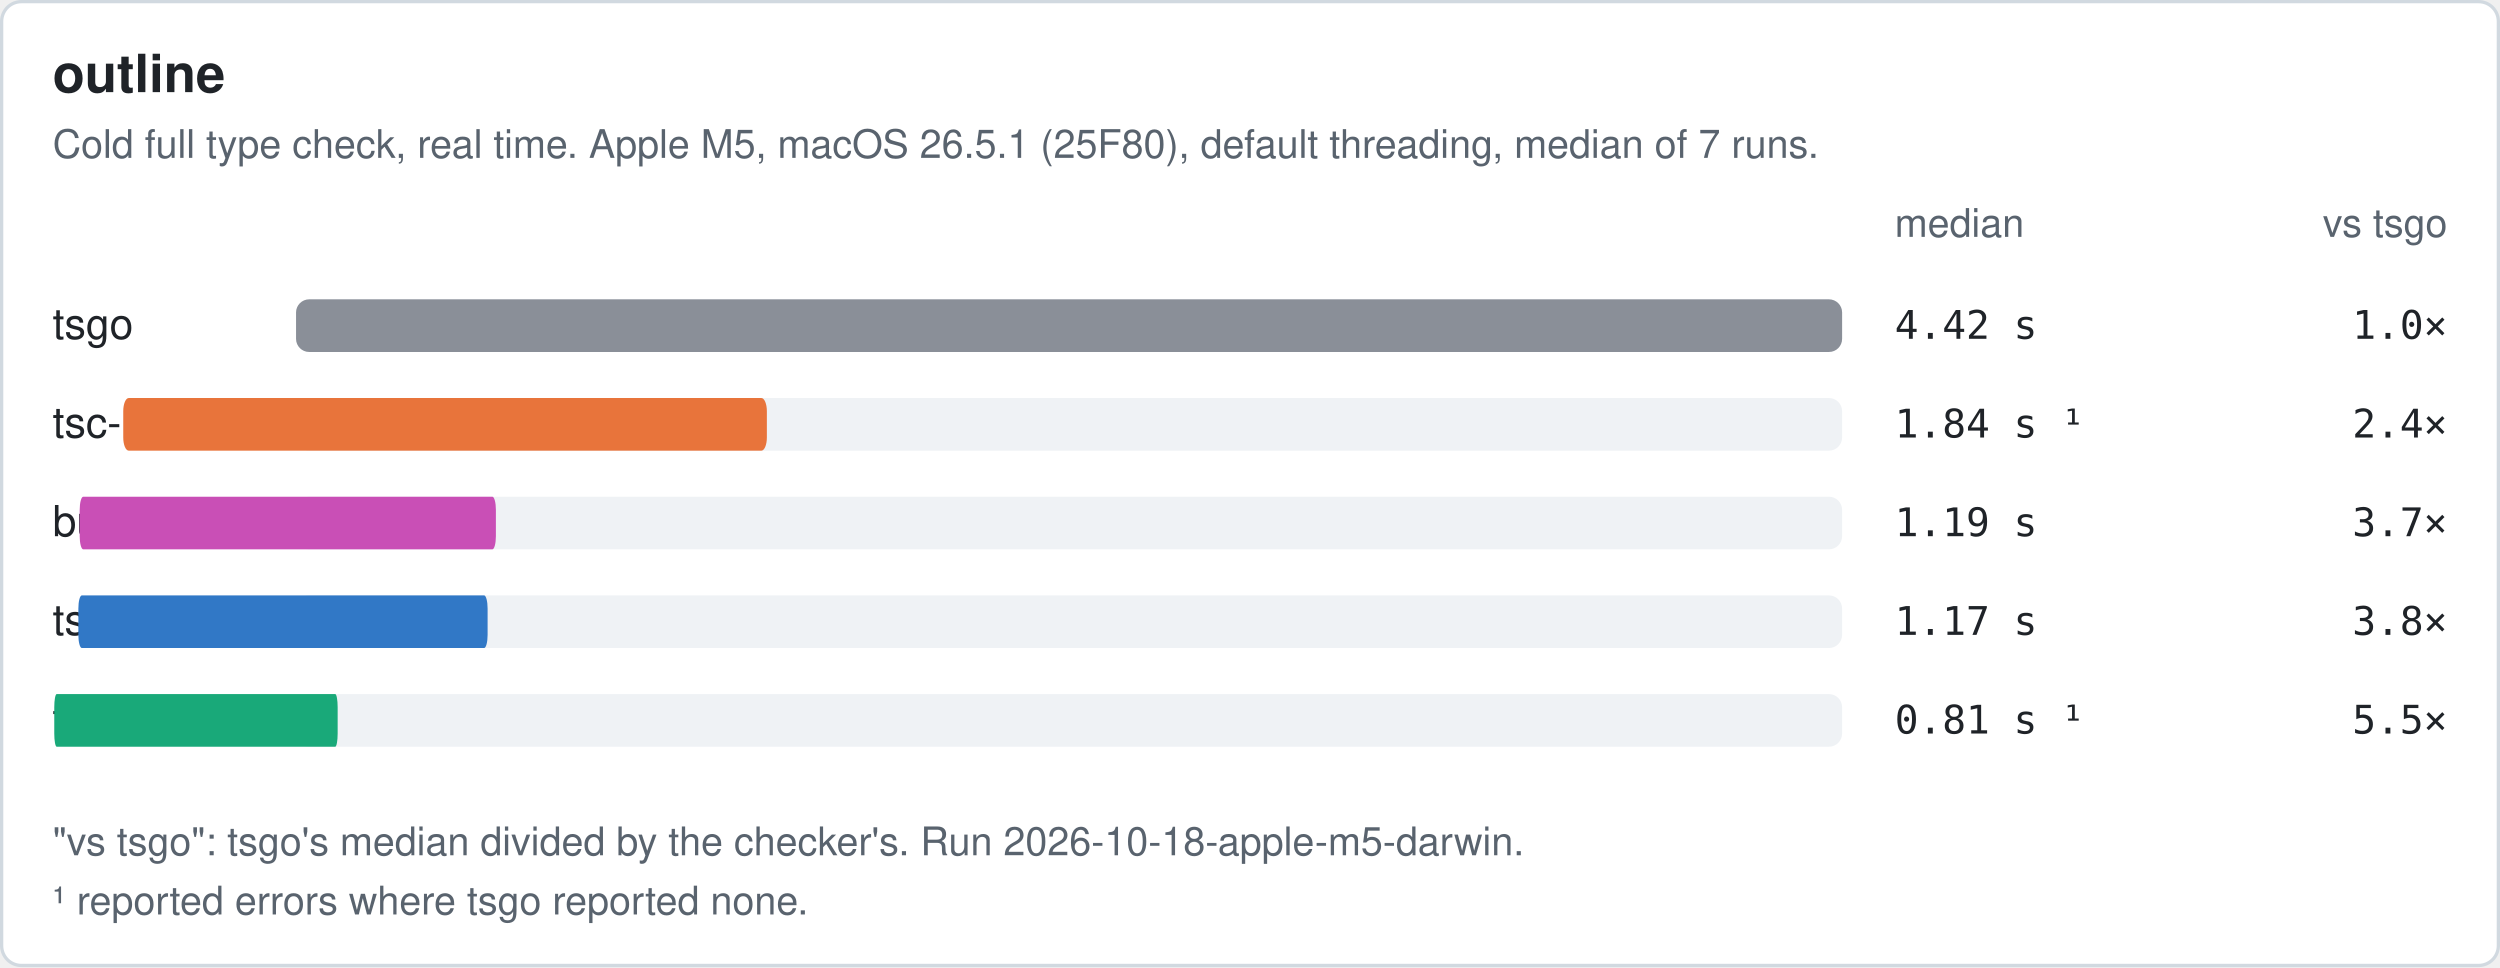
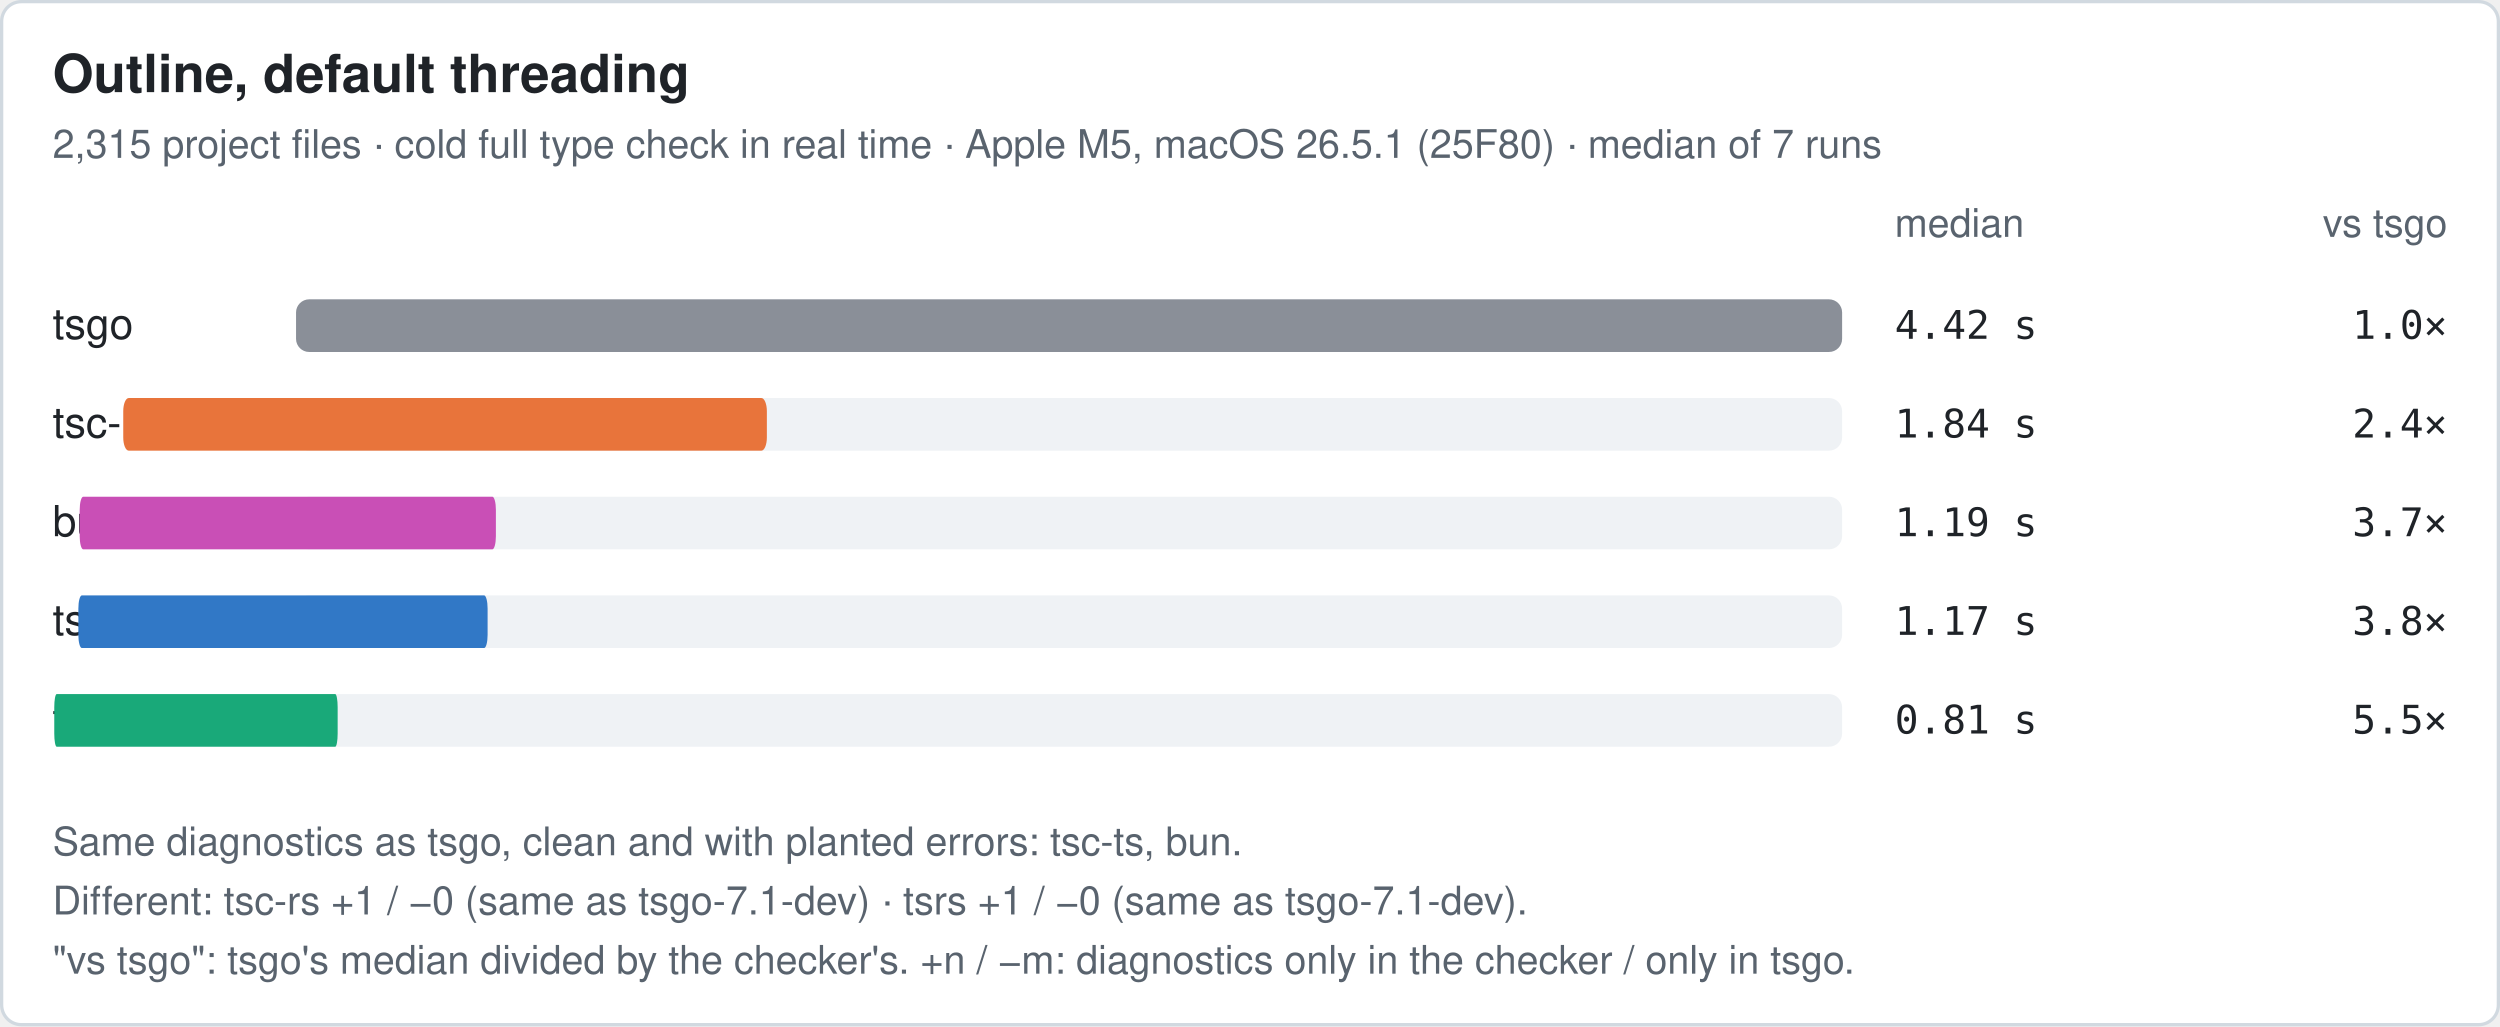
- <svg xmlns="http://www.w3.org/2000/svg" viewBox="0 0 760 294" width="760" height="294" role="img" aria-labelledby="t d">
+ <svg xmlns="http://www.w3.org/2000/svg" viewBox="0 0 760 312" width="760" height="312" role="img" aria-labelledby="t d">
  <style>
text{font-family:-apple-system,BlinkMacSystemFont,'Segoe UI',Helvetica,Arial,sans-serif;font-size:13px;fill:#1f2328}
.bg{fill:#ffffff;stroke:#d1d9e0}.track{fill:#eff2f5}
.title{font-size:16px;font-weight:600}.sub,.foot{font-size:12px;fill:#59636e}
.value{font-family:ui-monospace,SFMono-Regular,Menlo,Consolas,monospace;font-size:12px}
.bar{transform-box:fill-box;transform-origin:left center}.bar,.value{animation-duration:6.92s;animation-timing-function:linear;animation-iteration-count:infinite}
@keyframes b0{0%{transform:scaleX(0)}63.87%,100%{transform:scaleX(1)}}
@keyframes v0{0%,63.86%{opacity:0}63.87%,100%{opacity:1}}
.l0 .bar{animation-name:b0}.l0 .value{animation-name:v0}
@keyframes b1{0%{transform:scaleX(0)}26.59%,100%{transform:scaleX(0.4163)}}
@keyframes v1{0%,26.58%{opacity:0}26.59%,100%{opacity:1}}
.l1 .bar{animation-name:b1}.l1 .value{animation-name:v1}
@keyframes b2{0%{transform:scaleX(0)}17.20%,100%{transform:scaleX(0.2692)}}
@keyframes v2{0%,17.19%{opacity:0}17.20%,100%{opacity:1}}
.l2 .bar{animation-name:b2}.l2 .value{animation-name:v2}
@keyframes b3{0%{transform:scaleX(0)}16.91%,100%{transform:scaleX(0.2647)}}
@keyframes v3{0%,16.90%{opacity:0}16.91%,100%{opacity:1}}
.l3 .bar{animation-name:b3}.l3 .value{animation-name:v3}
@keyframes b4{0%{transform:scaleX(0)}11.71%,100%{transform:scaleX(0.1833)}}
@keyframes v4{0%,11.70%{opacity:0}11.71%,100%{opacity:1}}
.l4 .bar{animation-name:b4}.l4 .value{animation-name:v4}
@media (prefers-color-scheme:dark){.bg{fill:#0d1117;stroke:#3d444d}.track{fill:#21262d}text{fill:#e6edf3}.sub,.foot{fill:#9198a1}}
@media (prefers-reduced-motion:reduce){.bar,.value{animation:none}}
</style>
-   <rect class="bg" x="0.5" y="0.5" width="759" height="293" rx="6" />
-   <text class="title" x="16" y="28">outline</text>
-   <text class="sub" x="16" y="48">Cold full type check, real time. Apple M5, macOS 26.5.1 (25F80), default threading, median of 7 runs.</text>
+   <rect class="bg" x="0.5" y="0.5" width="759" height="311" rx="6" />
+   <text class="title" x="16" y="28">Outline, default threading</text>
+   <text class="sub" x="16" y="48">2,315 project files · cold full type check in real time · Apple M5, macOS 26.5.1 (25F80) · median of 7 runs</text>
  <text class="sub" x="576" y="72">median</text>
  <text class="sub" x="744" y="72" text-anchor="end">vs tsgo</text>
  <g class="l0">
    <text class="name" x="16" y="103">tsgo</text>
    <rect class="track" x="90" y="91" width="470" height="16" rx="4" />
    <rect class="bar" x="90" y="91" width="470" height="16" rx="4" fill="#8a8f98" style="transform:scaleX(1)" />
    <text class="value" x="576" y="103">4.42 s</text>
    <text class="value" x="744" y="103" text-anchor="end">1.0×</text>
  </g>
  <g class="l1">
    <text class="name" x="16" y="133">tsc-rs</text>
    <rect class="track" x="90" y="121" width="470" height="16" rx="4" />
    <rect class="bar" x="90" y="121" width="470" height="16" rx="4" fill="#e8743b" style="transform:scaleX(0.4163)" />
-     <text class="value" x="576" y="133">1.84 s ¹</text>
+     <text class="value" x="576" y="133">1.84 s</text>
    <text class="value" x="744" y="133" text-anchor="end">2.4×</text>
  </g>
  <g class="l2">
    <text class="name" x="16" y="163">bun</text>
    <rect class="track" x="90" y="151" width="470" height="16" rx="4" />
    <rect class="bar" x="90" y="151" width="470" height="16" rx="4" fill="#c94fb6" style="transform:scaleX(0.2692)" />
    <text class="value" x="576" y="163">1.19 s</text>
    <text class="value" x="744" y="163" text-anchor="end">3.7×</text>
  </g>
  <g class="l3">
    <text class="name" x="16" y="193">tsc-ts</text>
    <rect class="track" x="90" y="181" width="470" height="16" rx="4" />
    <rect class="bar" x="90" y="181" width="470" height="16" rx="4" fill="#3178c6" style="transform:scaleX(0.2647)" />
    <text class="value" x="576" y="193">1.17 s</text>
    <text class="value" x="744" y="193" text-anchor="end">3.8×</text>
  </g>
  <g class="l4">
    <text class="name" x="16" y="223">tsrs</text>
    <rect class="track" x="90" y="211" width="470" height="16" rx="4" />
    <rect class="bar" x="90" y="211" width="470" height="16" rx="4" fill="#19a979" style="transform:scaleX(0.1833)" />
-     <text class="value" x="576" y="223">0.81 s ¹</text>
+     <text class="value" x="576" y="223">0.81 s</text>
    <text class="value" x="744" y="223" text-anchor="end">5.5×</text>
  </g>
-   <text class="foot" x="16" y="260">"vs tsgo": tsgo's median divided by the checker's. Run 2026-10-18-apple-m5-darwin.</text>
-   <text class="foot" x="16" y="278">¹ reported errors where tsgo reported none.</text>
+   <text class="foot" x="16" y="260">Same diagnostics as tsgo, clean and with planted errors: tsc-ts, bun.</text>
+   <text class="foot" x="16" y="278">Different: tsc-rs +1 / −0 (same as tsgo-7.1-dev) · tsrs +1 / −0 (same as tsgo-7.1-dev).</text>
+   <text class="foot" x="16" y="296">"vs tsgo": tsgo's median divided by the checker's. +n / −m: diagnostics only in the checker / only in tsgo.</text>
</svg>
